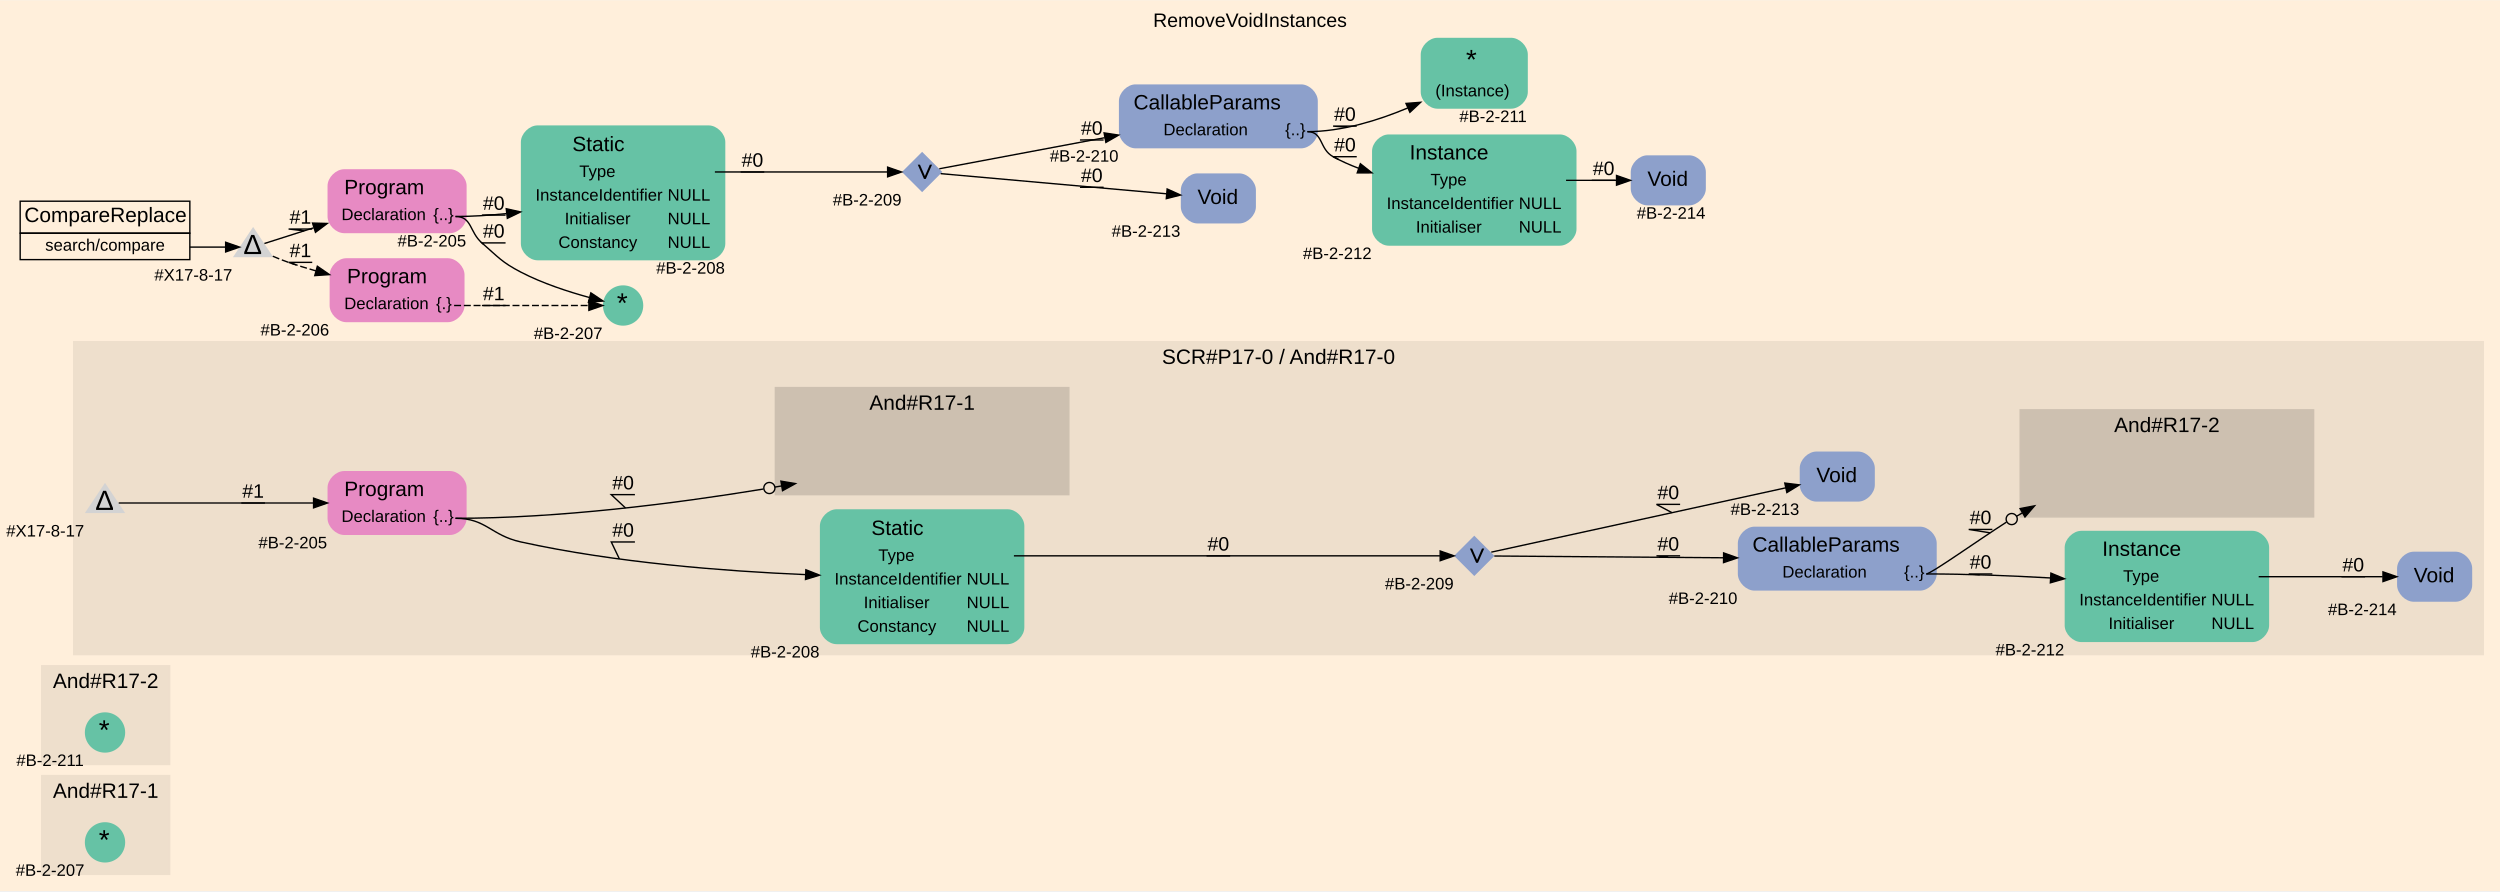
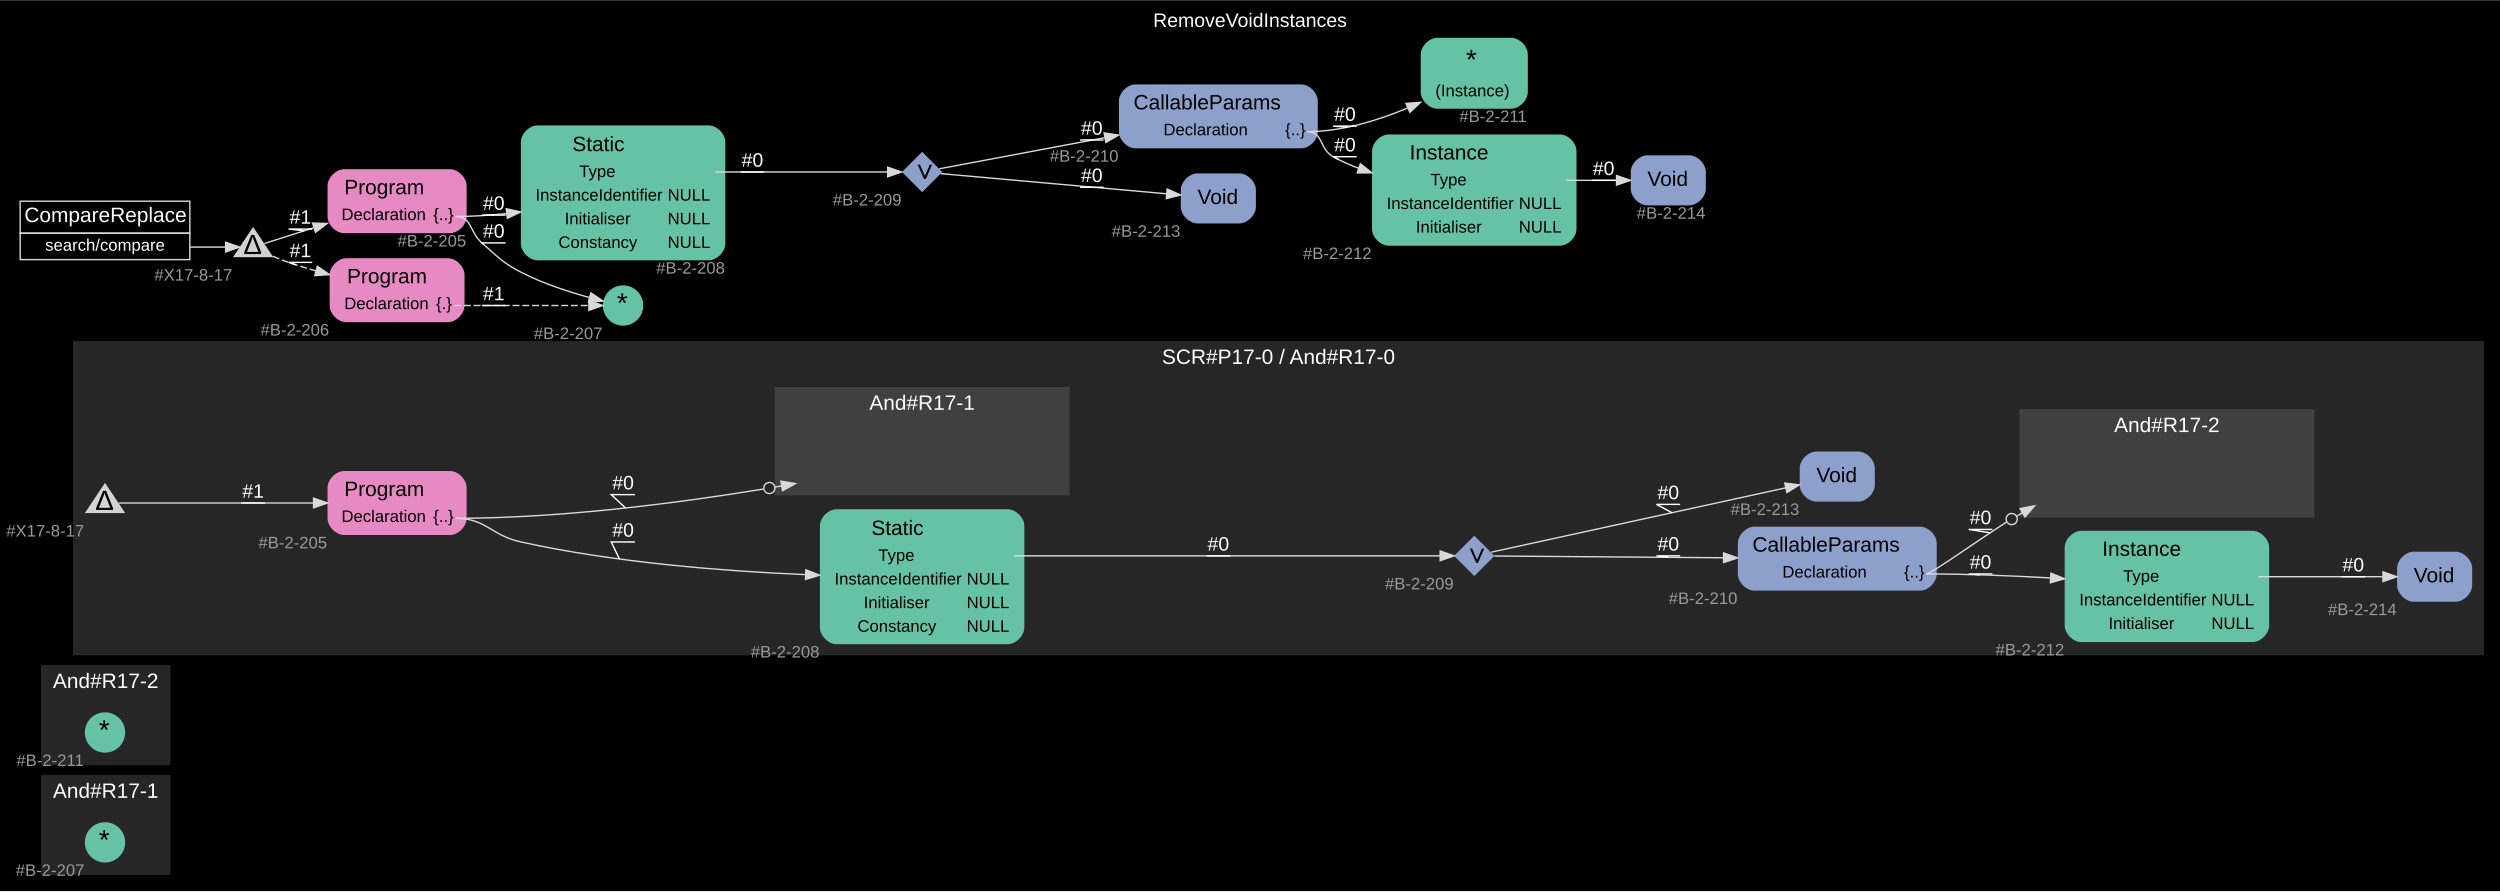
<svg xmlns="http://www.w3.org/2000/svg" width="1798pt" height="641pt" viewBox="0.00 0.00 1797.50 640.50">
  <g id="graph0" class="graph" transform="scale(1 1) rotate(0) translate(4 636.5)">
-     <polygon fill="#ffefdb" stroke="transparent" points="-4,4 -4,-636.5 1793.5,-636.5 1793.5,4 -4,4" />
-     <text text-anchor="middle" x="894.75" y="-617.3" font-family="Arial" font-size="14.00" fill="#000000">RemoveVoidInstances</text>
+     <polygon fill="#000000" stroke="transparent" points="-4,4 -4,-636.5 1793.5,-636.5 1793.5,4 -4,4" />
+     <text text-anchor="middle" x="894.75" y="-617.3" font-family="Arial" font-size="14.00" fill="#ffffff">RemoveVoidInstances</text>
    <g id="clust1" class="cluster">
-       <polygon fill="#eedfcc" stroke="#eedfcc" points="26,-8 26,-79 118,-79 118,-8 26,-8" />
-       <text text-anchor="middle" x="72" y="-63" font-family="Arial" font-size="15.00" fill="#000000">And#R17-1</text>
+       <polygon fill="#262626" stroke="#262626" points="26,-8 26,-79 118,-79 118,-8 26,-8" />
+       <text text-anchor="middle" x="72" y="-63" font-family="Arial" font-size="15.00" fill="#ffffff">And#R17-1</text>
    </g>
    <g id="clust2" class="cluster">
-       <polygon fill="#eedfcc" stroke="#eedfcc" points="26,-87 26,-158 118,-158 118,-87 26,-87" />
-       <text text-anchor="middle" x="72" y="-142" font-family="Arial" font-size="15.00" fill="#000000">And#R17-2</text>
+       <polygon fill="#262626" stroke="#262626" points="26,-87 26,-158 118,-158 118,-87 26,-87" />
+       <text text-anchor="middle" x="72" y="-142" font-family="Arial" font-size="15.00" fill="#ffffff">And#R17-2</text>
    </g>
    <g id="clust3" class="cluster">
-       <polygon fill="#eedfcc" stroke="#eedfcc" points="49,-166 49,-391 1781.5,-391 1781.5,-166 49,-166" />
-       <text text-anchor="middle" x="915.25" y="-375" font-family="Arial" font-size="15.00" fill="#000000">SCR#P17-0 / And#R17-0</text>
+       <polygon fill="#262626" stroke="#262626" points="49,-166 49,-391 1781.5,-391 1781.5,-166 49,-166" />
+       <text text-anchor="middle" x="915.25" y="-375" font-family="Arial" font-size="15.00" fill="#ffffff">SCR#P17-0 / And#R17-0</text>
    </g>
    <g id="clust4" class="cluster">
-       <polygon fill="#cdc0b0" stroke="#cdc0b0" points="553.5,-281 553.5,-358 764.5,-358 764.5,-281 553.5,-281" />
-       <text text-anchor="middle" x="659" y="-342" font-family="Arial" font-size="15.00" fill="#000000">And#R17-1</text>
+       <polygon fill="#404040" stroke="#404040" points="553.5,-281 553.5,-358 764.5,-358 764.5,-281 553.5,-281" />
+       <text text-anchor="middle" x="659" y="-342" font-family="Arial" font-size="15.00" fill="#ffffff">And#R17-1</text>
    </g>
    <g id="clust5" class="cluster">
-       <polygon fill="#cdc0b0" stroke="#cdc0b0" points="1448.5,-265 1448.5,-342 1659.5,-342 1659.5,-265 1448.5,-265" />
-       <text text-anchor="middle" x="1554" y="-326" font-family="Arial" font-size="15.00" fill="#000000">And#R17-2</text>
+       <polygon fill="#404040" stroke="#404040" points="1448.5,-265 1448.5,-342 1659.5,-342 1659.5,-265 1448.5,-265" />
+       <text text-anchor="middle" x="1554" y="-326" font-family="Arial" font-size="15.00" fill="#ffffff">And#R17-2</text>
    </g>
    <g id="node1" class="node">
      <ellipse fill="#66c2a5" stroke="#000000" stroke-width="0" cx="71.5" cy="-31" rx="14.5" ry="14.5" />
      <text text-anchor="start" x="67" y="-26" font-family="Arial" font-size="20.00" fill="#000000">*</text>
-       <text text-anchor="middle" x="32" y="-6.9" font-family="Arial" font-size="12.00" fill="#000000">#B-2-207</text>
+       <text text-anchor="middle" x="32" y="-6.9" font-family="Arial" font-size="12.00" fill="#999999">#B-2-207</text>
    </g>
    <g id="node2" class="node">
      <ellipse fill="#66c2a5" stroke="#000000" stroke-width="0" cx="71.5" cy="-110" rx="14.5" ry="14.5" />
      <text text-anchor="start" x="67" y="-105" font-family="Arial" font-size="20.00" fill="#000000">*</text>
-       <text text-anchor="middle" x="32" y="-85.9" font-family="Arial" font-size="12.00" fill="#000000">#B-2-211</text>
+       <text text-anchor="middle" x="32" y="-85.9" font-family="Arial" font-size="12.00" fill="#999999">#B-2-211</text>
    </g>
    <g id="node3" class="node">
      <polygon fill="#d3d3d3" stroke="#000000" stroke-width="0" points="71.5,-289.5 57,-267.75 86,-267.75 71.5,-289.5" />
      <text text-anchor="start" x="64.5" y="-270" font-family="Arial" font-size="20.00" fill="#000000">Δ</text>
-       <text text-anchor="middle" x="28.5" y="-250.9" font-family="Arial" font-size="12.00" fill="#000000">#X17-8-17</text>
+       <text text-anchor="middle" x="28.5" y="-250.9" font-family="Arial" font-size="12.00" fill="#999999">#X17-8-17</text>
    </g>
    <g id="node4" class="node">
      <path fill="#e78ac3" stroke="transparent" d="M319.5,-298C319.5,-298 243.5,-298 243.5,-298 237.5,-298 231.5,-292 231.5,-286 231.5,-286 231.5,-264 231.5,-264 231.5,-258 237.5,-252 243.5,-252 243.5,-252 319.5,-252 319.5,-252 325.5,-252 331.5,-258 331.5,-264 331.5,-264 331.5,-286 331.5,-286 331.5,-292 325.5,-298 319.5,-298" />
      <text text-anchor="start" x="243.5" y="-280" font-family="Arial" font-size="15.00" fill="#000000">Program</text>
      <text text-anchor="start" x="241.5" y="-261.4" font-family="Arial" font-size="12.00" fill="#000000">Declaration</text>
      <text text-anchor="start" x="307.5" y="-261.4" font-family="Arial" font-size="12.00" fill="#000000">{..}</text>
-       <text text-anchor="middle" x="206.5" y="-242.4" font-family="Arial" font-size="12.00" fill="#000000">#B-2-205</text>
+       <text text-anchor="middle" x="206.5" y="-242.4" font-family="Arial" font-size="12.00" fill="#999999">#B-2-205</text>
    </g>
    <g id="edge1" class="edge">
-       <path fill="none" stroke="#000000" d="M81.347,-275C105.951,-275 171.685,-275 221.161,-275" />
-       <polygon fill="#000000" stroke="#000000" points="221.451,-278.5 231.451,-275 221.451,-271.5 221.451,-278.5" />
-       <text text-anchor="middle" x="178" y="-278.8" font-family="Arial" font-size="14.00" fill="#000000">#1</text>
-       <polyline fill="none" stroke="#000000" points="186.5,-275 169.5,-275 178.102,-275 " />
+       <path fill="none" stroke="#d9d9d9" d="M81.347,-275C105.951,-275 171.685,-275 221.161,-275" />
+       <polygon fill="#d9d9d9" stroke="#d9d9d9" points="221.451,-278.5 231.451,-275 221.451,-271.5 221.451,-278.5" />
+       <text text-anchor="middle" x="178" y="-278.8" font-family="Arial" font-size="14.00" fill="#ffffff">#1</text>
+       <polyline fill="none" stroke="#ffffff" points="186.5,-275 169.5,-275 178.102,-275 " />
    </g>
    <g id="node6" class="node">
      <path fill="#66c2a5" stroke="transparent" d="M720.5,-270.5C720.5,-270.5 597.5,-270.5 597.5,-270.5 591.5,-270.5 585.5,-264.5 585.5,-258.5 585.5,-258.5 585.5,-185.5 585.5,-185.5 585.5,-179.5 591.5,-173.5 597.5,-173.5 597.5,-173.5 720.5,-173.5 720.5,-173.5 726.5,-173.5 732.5,-179.5 732.5,-185.5 732.5,-185.5 732.5,-258.5 732.5,-258.5 732.5,-264.5 726.5,-270.5 720.5,-270.5" />
      <text text-anchor="start" x="622.5" y="-252" font-family="Arial" font-size="15.00" fill="#000000">Static</text>
      <text text-anchor="start" x="627.5" y="-233.4" font-family="Arial" font-size="12.00" fill="#000000">Type</text>
      <text text-anchor="start" x="596" y="-216.4" font-family="Arial" font-size="12.00" fill="#000000">InstanceIdentifier</text>
      <text text-anchor="start" x="691" y="-216.4" font-family="Arial" font-size="12.00" fill="#000000">NULL</text>
      <text text-anchor="start" x="617" y="-199.4" font-family="Arial" font-size="12.00" fill="#000000">Initialiser</text>
      <text text-anchor="start" x="691" y="-199.4" font-family="Arial" font-size="12.00" fill="#000000">NULL</text>
      <text text-anchor="start" x="612.5" y="-182.4" font-family="Arial" font-size="12.00" fill="#000000">Constancy</text>
      <text text-anchor="start" x="691" y="-182.4" font-family="Arial" font-size="12.00" fill="#000000">NULL</text>
-       <text text-anchor="middle" x="560.5" y="-163.9" font-family="Arial" font-size="12.00" fill="#000000">#B-2-208</text>
+       <text text-anchor="middle" x="560.5" y="-163.9" font-family="Arial" font-size="12.00" fill="#999999">#B-2-208</text>
    </g>
    <g id="edge3" class="edge">
-       <path fill="none" stroke="#000000" d="M323.5,-264C345.713,-264 348.806,-251.777 370.5,-247 438.355,-232.058 517.027,-225.963 575.061,-223.517" />
-       <polygon fill="#000000" stroke="#000000" points="575.43,-227.006 585.285,-223.115 575.155,-220.011 575.43,-227.006" />
-       <text text-anchor="middle" x="444" y="-250.8" font-family="Arial" font-size="14.00" fill="#000000">#0</text>
-       <polyline fill="none" stroke="#000000" points="452.5,-247 435.5,-247 441.355,-234.739 " />
+       <path fill="none" stroke="#d9d9d9" d="M323.5,-264C345.713,-264 348.806,-251.777 370.5,-247 438.355,-232.058 517.027,-225.963 575.061,-223.517" />
+       <polygon fill="#d9d9d9" stroke="#d9d9d9" points="575.43,-227.006 585.285,-223.115 575.155,-220.011 575.43,-227.006" />
+       <text text-anchor="middle" x="444" y="-250.8" font-family="Arial" font-size="14.00" fill="#ffffff">#0</text>
+       <polyline fill="none" stroke="#ffffff" points="452.5,-247 435.5,-247 441.355,-234.739 " />
    </g>
    <g id="node11" class="node">
</g>
    <g id="edge2" class="edge">
-       <path fill="none" stroke="#000000" d="M323.5,-264C397.635,-264 480.243,-274.457 544.938,-285.058" />
-       <polygon fill="#000000" stroke="#000000" points="557.47,-290.731 567.914,-288.951 558.639,-283.83 557.47,-290.731" />
-       <polyline fill="none" stroke="#000000" points="558.054,-287.28 553.125,-286.445 " />
-       <ellipse fill="none" stroke="#000000" cx="549.181" cy="-285.777" rx="4" ry="4" />
-       <text text-anchor="middle" x="444" y="-284.8" font-family="Arial" font-size="14.00" fill="#000000">#0</text>
-       <polyline fill="none" stroke="#000000" points="452.5,-281 435.5,-281 445.758,-271.404 " />
+       <path fill="none" stroke="#d9d9d9" d="M323.5,-264C397.635,-264 480.243,-274.457 544.938,-285.058" />
+       <polygon fill="#d9d9d9" stroke="#d9d9d9" points="557.47,-290.731 567.914,-288.951 558.639,-283.83 557.47,-290.731" />
+       <polyline fill="none" stroke="#d9d9d9" points="558.054,-287.28 553.125,-286.445 " />
+       <ellipse fill="none" stroke="#d9d9d9" cx="549.181" cy="-285.777" rx="4" ry="4" />
+       <text text-anchor="middle" x="444" y="-284.8" font-family="Arial" font-size="14.00" fill="#ffffff">#0</text>
+       <polyline fill="none" stroke="#ffffff" points="452.5,-281 435.5,-281 445.758,-271.404 " />
    </g>
    <g id="node5" class="node">
      <path fill="#66c2a5" stroke="transparent" d="M1615.5,-255C1615.5,-255 1492.5,-255 1492.5,-255 1486.5,-255 1480.5,-249 1480.5,-243 1480.5,-243 1480.5,-187 1480.5,-187 1480.5,-181 1486.5,-175 1492.5,-175 1492.5,-175 1615.5,-175 1615.5,-175 1621.5,-175 1627.5,-181 1627.5,-187 1627.5,-187 1627.5,-243 1627.5,-243 1627.5,-249 1621.5,-255 1615.5,-255" />
      <text text-anchor="start" x="1507.5" y="-237" font-family="Arial" font-size="15.00" fill="#000000">Instance</text>
      <text text-anchor="start" x="1522.5" y="-218.4" font-family="Arial" font-size="12.00" fill="#000000">Type</text>
      <text text-anchor="start" x="1491" y="-201.4" font-family="Arial" font-size="12.00" fill="#000000">InstanceIdentifier</text>
      <text text-anchor="start" x="1586" y="-201.4" font-family="Arial" font-size="12.00" fill="#000000">NULL</text>
      <text text-anchor="start" x="1512" y="-184.4" font-family="Arial" font-size="12.00" fill="#000000">Initialiser</text>
      <text text-anchor="start" x="1586" y="-184.4" font-family="Arial" font-size="12.00" fill="#000000">NULL</text>
-       <text text-anchor="middle" x="1455.5" y="-165.4" font-family="Arial" font-size="12.00" fill="#000000">#B-2-212</text>
+       <text text-anchor="middle" x="1455.5" y="-165.4" font-family="Arial" font-size="12.00" fill="#999999">#B-2-212</text>
    </g>
    <g id="node7" class="node">
      <path fill="#8da0cb" stroke="transparent" d="M1761.5,-240C1761.5,-240 1731.5,-240 1731.5,-240 1725.5,-240 1719.5,-234 1719.5,-228 1719.5,-228 1719.5,-216 1719.5,-216 1719.5,-210 1725.5,-204 1731.5,-204 1731.5,-204 1761.5,-204 1761.5,-204 1767.5,-204 1773.5,-210 1773.5,-216 1773.5,-216 1773.5,-228 1773.5,-228 1773.5,-234 1767.5,-240 1761.5,-240" />
      <text text-anchor="start" x="1731.5" y="-218" font-family="Arial" font-size="15.00" fill="#000000">Void</text>
-       <text text-anchor="middle" x="1694.5" y="-194.4" font-family="Arial" font-size="12.00" fill="#000000">#B-2-214</text>
+       <text text-anchor="middle" x="1694.5" y="-194.4" font-family="Arial" font-size="12.00" fill="#999999">#B-2-214</text>
    </g>
    <g id="edge4" class="edge">
-       <path fill="none" stroke="#000000" d="M1620,-222C1649.978,-222 1683.952,-222 1709.138,-222" />
-       <polygon fill="#000000" stroke="#000000" points="1709.356,-225.5 1719.356,-222 1709.356,-218.5 1709.356,-225.5" />
-       <text text-anchor="middle" x="1688" y="-225.8" font-family="Arial" font-size="14.00" fill="#000000">#0</text>
-       <polyline fill="none" stroke="#000000" points="1696.5,-222 1679.5,-222 1688.969,-222 " />
+       <path fill="none" stroke="#d9d9d9" d="M1620,-222C1649.978,-222 1683.952,-222 1709.138,-222" />
+       <polygon fill="#d9d9d9" stroke="#d9d9d9" points="1709.356,-225.5 1719.356,-222 1709.356,-218.5 1709.356,-225.5" />
+       <text text-anchor="middle" x="1688" y="-225.8" font-family="Arial" font-size="14.00" fill="#ffffff">#0</text>
+       <polyline fill="none" stroke="#ffffff" points="1696.5,-222 1679.5,-222 1688.969,-222 " />
    </g>
    <g id="node8" class="node">
      <polygon fill="#8da0cb" stroke="#000000" stroke-width="0" points="1056,-251.5 1041.5,-237 1056,-222.5 1070.5,-237 1056,-251.5" />
      <text text-anchor="start" x="1048" y="-232" font-family="Arial" font-size="20.00" fill="#000000">∨</text>
-       <text text-anchor="middle" x="1016.5" y="-212.9" font-family="Arial" font-size="12.00" fill="#000000">#B-2-209</text>
+       <text text-anchor="middle" x="1016.5" y="-212.9" font-family="Arial" font-size="12.00" fill="#999999">#B-2-209</text>
    </g>
    <g id="edge5" class="edge">
-       <path fill="none" stroke="#000000" d="M725,-237C839.512,-237 976.308,-237 1031.312,-237" />
-       <polygon fill="#000000" stroke="#000000" points="1031.481,-240.5 1041.481,-237 1031.481,-233.5 1031.481,-240.5" />
-       <text text-anchor="middle" x="872" y="-240.8" font-family="Arial" font-size="14.00" fill="#000000">#0</text>
-       <polyline fill="none" stroke="#000000" points="880.5,-237 863.5,-237 871.993,-237 " />
+       <path fill="none" stroke="#d9d9d9" d="M725,-237C839.512,-237 976.308,-237 1031.312,-237" />
+       <polygon fill="#d9d9d9" stroke="#d9d9d9" points="1031.481,-240.5 1041.481,-237 1031.481,-233.5 1031.481,-240.5" />
+       <text text-anchor="middle" x="872" y="-240.8" font-family="Arial" font-size="14.00" fill="#ffffff">#0</text>
+       <polyline fill="none" stroke="#ffffff" points="880.5,-237 863.5,-237 871.993,-237 " />
    </g>
    <g id="node9" class="node">
      <path fill="#8da0cb" stroke="transparent" d="M1376.5,-258C1376.5,-258 1257.5,-258 1257.5,-258 1251.5,-258 1245.5,-252 1245.5,-246 1245.5,-246 1245.5,-224 1245.5,-224 1245.5,-218 1251.5,-212 1257.5,-212 1257.5,-212 1376.5,-212 1376.5,-212 1382.5,-212 1388.5,-218 1388.5,-224 1388.5,-224 1388.5,-246 1388.5,-246 1388.5,-252 1382.5,-258 1376.5,-258" />
      <text text-anchor="start" x="1256" y="-240" font-family="Arial" font-size="15.00" fill="#000000">CallableParams</text>
      <text text-anchor="start" x="1277.5" y="-221.4" font-family="Arial" font-size="12.00" fill="#000000">Declaration</text>
      <text text-anchor="start" x="1365" y="-221.4" font-family="Arial" font-size="12.00" fill="#000000">{..}</text>
-       <text text-anchor="middle" x="1220.5" y="-202.4" font-family="Arial" font-size="12.00" fill="#000000">#B-2-210</text>
+       <text text-anchor="middle" x="1220.5" y="-202.4" font-family="Arial" font-size="12.00" fill="#999999">#B-2-210</text>
    </g>
    <g id="edge6" class="edge">
-       <path fill="none" stroke="#000000" d="M1070.404,-236.89C1101.317,-236.653 1176.012,-236.08 1235.15,-235.627" />
-       <polygon fill="#000000" stroke="#000000" points="1235.274,-239.126 1245.246,-235.55 1235.22,-232.127 1235.274,-239.126" />
-       <text text-anchor="middle" x="1195.5" y="-240.8" font-family="Arial" font-size="14.00" fill="#000000">#0</text>
-       <polyline fill="none" stroke="#000000" points="1204,-237 1187,-237 1195.468,-235.931 " />
+       <path fill="none" stroke="#d9d9d9" d="M1070.404,-236.89C1101.317,-236.653 1176.012,-236.08 1235.15,-235.627" />
+       <polygon fill="#d9d9d9" stroke="#d9d9d9" points="1235.274,-239.126 1245.246,-235.55 1235.22,-232.127 1235.274,-239.126" />
+       <text text-anchor="middle" x="1195.5" y="-240.8" font-family="Arial" font-size="14.00" fill="#ffffff">#0</text>
+       <polyline fill="none" stroke="#ffffff" points="1204,-237 1187,-237 1195.468,-235.931 " />
    </g>
    <g id="node10" class="node">
      <path fill="#8da0cb" stroke="transparent" d="M1332,-312C1332,-312 1302,-312 1302,-312 1296,-312 1290,-306 1290,-300 1290,-300 1290,-288 1290,-288 1290,-282 1296,-276 1302,-276 1302,-276 1332,-276 1332,-276 1338,-276 1344,-282 1344,-288 1344,-288 1344,-300 1344,-300 1344,-306 1338,-312 1332,-312" />
      <text text-anchor="start" x="1302" y="-290" font-family="Arial" font-size="15.00" fill="#000000">Void</text>
-       <text text-anchor="middle" x="1265" y="-266.4" font-family="Arial" font-size="12.00" fill="#000000">#B-2-213</text>
+       <text text-anchor="middle" x="1265" y="-266.4" font-family="Arial" font-size="12.00" fill="#999999">#B-2-213</text>
    </g>
    <g id="edge7" class="edge">
-       <path fill="none" stroke="#000000" d="M1068.238,-239.673C1105.775,-247.87 1220.34,-272.89 1280.001,-285.92" />
-       <polygon fill="#000000" stroke="#000000" points="1279.262,-289.341 1289.778,-288.055 1280.755,-282.502 1279.262,-289.341" />
-       <text text-anchor="middle" x="1195.5" y="-277.8" font-family="Arial" font-size="14.00" fill="#000000">#0</text>
-       <polyline fill="none" stroke="#000000" points="1204,-274 1187,-274 1198.123,-268.038 " />
+       <path fill="none" stroke="#d9d9d9" d="M1068.238,-239.673C1105.775,-247.87 1220.34,-272.89 1280.001,-285.92" />
+       <polygon fill="#d9d9d9" stroke="#d9d9d9" points="1279.262,-289.341 1289.778,-288.055 1280.755,-282.502 1279.262,-289.341" />
+       <text text-anchor="middle" x="1195.5" y="-277.8" font-family="Arial" font-size="14.00" fill="#ffffff">#0</text>
+       <polyline fill="none" stroke="#ffffff" points="1204,-274 1187,-274 1198.123,-268.038 " />
    </g>
    <g id="edge9" class="edge">
-       <path fill="none" stroke="#000000" d="M1381,-224C1410.063,-224 1441.834,-222.718 1470.129,-221.121" />
-       <polygon fill="#000000" stroke="#000000" points="1470.607,-224.599 1480.385,-220.52 1470.197,-217.611 1470.607,-224.599" />
-       <text text-anchor="middle" x="1420" y="-227.8" font-family="Arial" font-size="14.00" fill="#000000">#0</text>
-       <polyline fill="none" stroke="#000000" points="1428.5,-224 1411.5,-224 1419.473,-223.367 " />
+       <path fill="none" stroke="#d9d9d9" d="M1381,-224C1410.063,-224 1441.834,-222.718 1470.129,-221.121" />
+       <polygon fill="#d9d9d9" stroke="#d9d9d9" points="1470.607,-224.599 1480.385,-220.52 1470.197,-217.611 1470.607,-224.599" />
+       <text text-anchor="middle" x="1420" y="-227.8" font-family="Arial" font-size="14.00" fill="#ffffff">#0</text>
+       <polyline fill="none" stroke="#ffffff" points="1428.5,-224 1411.5,-224 1419.473,-223.367 " />
    </g>
    <g id="node12" class="node">
</g>
    <g id="edge8" class="edge">
-       <path fill="none" stroke="#000000" d="M1381,-224C1384.257,-224 1415.887,-246.591 1438.659,-261.279" />
-       <polygon fill="#000000" stroke="#000000" points="1448.451,-270.992 1458.859,-272.974 1451.958,-264.934 1448.451,-270.992" />
-       <polyline fill="none" stroke="#000000" points="1450.205,-267.963 1445.877,-265.458 " />
-       <ellipse fill="none" stroke="#000000" cx="1442.416" cy="-263.454" rx="4" ry="4" />
-       <text text-anchor="middle" x="1420" y="-259.8" font-family="Arial" font-size="14.00" fill="#000000">#0</text>
-       <polyline fill="none" stroke="#000000" points="1428.5,-256 1411.5,-256 1426.9,-253.546 " />
+       <path fill="none" stroke="#d9d9d9" d="M1381,-224C1384.257,-224 1415.887,-246.591 1438.659,-261.279" />
+       <polygon fill="#d9d9d9" stroke="#d9d9d9" points="1448.451,-270.992 1458.859,-272.974 1451.958,-264.934 1448.451,-270.992" />
+       <polyline fill="none" stroke="#d9d9d9" points="1450.205,-267.963 1445.877,-265.458 " />
+       <ellipse fill="none" stroke="#d9d9d9" cx="1442.416" cy="-263.454" rx="4" ry="4" />
+       <text text-anchor="middle" x="1420" y="-259.8" font-family="Arial" font-size="14.00" fill="#ffffff">#0</text>
+       <polyline fill="none" stroke="#ffffff" points="1428.5,-256 1411.5,-256 1426.9,-253.546 " />
    </g>
    <g id="node13" class="node">
-       <polygon fill="#ffefdb" stroke="transparent" points="140.5,-496 2.5,-496 2.5,-446 140.5,-446 140.5,-496" />
-       <polygon fill="none" stroke="#000000" points="10.5,-469 10.5,-492 132.5,-492 132.5,-469 10.5,-469" />
-       <text text-anchor="start" x="13.5" y="-477" font-family="Arial" font-size="15.00" fill="#000000">CompareReplace</text>
-       <polygon fill="none" stroke="#000000" points="10.5,-450 10.5,-469 132.5,-469 132.5,-450 10.5,-450" />
-       <text text-anchor="start" x="28.5" y="-456.4" font-family="Arial" font-size="12.00" fill="#000000">search/compare</text>
+       <polygon fill="#000000" stroke="transparent" points="140.5,-496 2.5,-496 2.5,-446 140.5,-446 140.5,-496" />
+       <polygon fill="none" stroke="#d9d9d9" points="10.5,-469 10.5,-492 132.5,-492 132.5,-469 10.5,-469" />
+       <text text-anchor="start" x="13.5" y="-477" font-family="Arial" font-size="15.00" fill="#ffffff">CompareReplace</text>
+       <polygon fill="none" stroke="#d9d9d9" points="10.5,-450 10.5,-469 132.5,-469 132.5,-450 10.5,-450" />
+       <text text-anchor="start" x="28.5" y="-456.4" font-family="Arial" font-size="12.00" fill="#ffffff">search/compare</text>
    </g>
    <g id="node14" class="node">
      <polygon fill="#d3d3d3" stroke="#000000" stroke-width="0" points="178,-473.5 163.5,-451.75 192.5,-451.75 178,-473.5" />
      <text text-anchor="start" x="171" y="-454" font-family="Arial" font-size="20.00" fill="#000000">Δ</text>
-       <text text-anchor="middle" x="135" y="-434.9" font-family="Arial" font-size="12.00" fill="#000000">#X17-8-17</text>
+       <text text-anchor="middle" x="135" y="-434.9" font-family="Arial" font-size="12.00" fill="#999999">#X17-8-17</text>
    </g>
    <g id="edge10" class="edge">
-       <path fill="none" stroke="#000000" d="M132.5,-459C140.876,-459 150.119,-459 158.074,-459" />
-       <polygon fill="#000000" stroke="#000000" points="158.237,-462.5 168.237,-459 158.237,-455.5 158.237,-462.5" />
+       <path fill="none" stroke="#d9d9d9" d="M132.5,-459C140.876,-459 150.119,-459 158.074,-459" />
+       <polygon fill="#d9d9d9" stroke="#d9d9d9" points="158.237,-462.5 168.237,-459 158.237,-455.5 158.237,-462.5" />
    </g>
    <g id="node15" class="node">
      <path fill="#e78ac3" stroke="transparent" d="M319.5,-515C319.5,-515 243.5,-515 243.5,-515 237.5,-515 231.5,-509 231.5,-503 231.5,-503 231.5,-481 231.5,-481 231.5,-475 237.5,-469 243.5,-469 243.5,-469 319.5,-469 319.5,-469 325.5,-469 331.5,-475 331.5,-481 331.5,-481 331.5,-503 331.5,-503 331.5,-509 325.5,-515 319.5,-515" />
      <text text-anchor="start" x="243.5" y="-497" font-family="Arial" font-size="15.00" fill="#000000">Program</text>
      <text text-anchor="start" x="241.5" y="-478.4" font-family="Arial" font-size="12.00" fill="#000000">Declaration</text>
      <text text-anchor="start" x="307.5" y="-478.4" font-family="Arial" font-size="12.00" fill="#000000">{..}</text>
-       <text text-anchor="middle" x="306.5" y="-459.4" font-family="Arial" font-size="12.00" fill="#000000">#B-2-205</text>
+       <text text-anchor="middle" x="306.5" y="-459.4" font-family="Arial" font-size="12.00" fill="#999999">#B-2-205</text>
    </g>
    <g id="edge11" class="edge">
-       <path fill="none" stroke="#000000" d="M186.121,-461.589C194.214,-464.17 207.43,-468.384 221.481,-472.864" />
-       <polygon fill="#000000" stroke="#000000" points="220.699,-476.288 231.29,-475.991 222.825,-469.618 220.699,-476.288" />
-       <text text-anchor="middle" x="212" y="-475.8" font-family="Arial" font-size="14.00" fill="#000000">#1</text>
-       <polyline fill="none" stroke="#000000" points="220.5,-472 203.5,-472 214.652,-470.686 " />
+       <path fill="none" stroke="#d9d9d9" d="M186.121,-461.589C194.214,-464.17 207.43,-468.384 221.481,-472.864" />
+       <polygon fill="#d9d9d9" stroke="#d9d9d9" points="220.699,-476.288 231.29,-475.991 222.825,-469.618 220.699,-476.288" />
+       <text text-anchor="middle" x="212" y="-475.8" font-family="Arial" font-size="14.00" fill="#ffffff">#1</text>
+       <polyline fill="none" stroke="#ffffff" points="220.5,-472 203.5,-472 214.652,-470.686 " />
    </g>
    <g id="node24" class="node">
      <path fill="#e78ac3" stroke="transparent" d="M318,-451C318,-451 245,-451 245,-451 239,-451 233,-445 233,-439 233,-439 233,-417 233,-417 233,-411 239,-405 245,-405 245,-405 318,-405 318,-405 324,-405 330,-411 330,-417 330,-417 330,-439 330,-439 330,-445 324,-451 318,-451" />
      <text text-anchor="start" x="245.5" y="-433" font-family="Arial" font-size="15.00" fill="#000000">Program</text>
      <text text-anchor="start" x="243.5" y="-414.4" font-family="Arial" font-size="12.00" fill="#000000">Declaration</text>
      <text text-anchor="start" x="309.5" y="-414.4" font-family="Arial" font-size="12.00" fill="#000000">{.}</text>
-       <text text-anchor="middle" x="208" y="-395.4" font-family="Arial" font-size="12.00" fill="#000000">#B-2-206</text>
+       <text text-anchor="middle" x="208" y="-395.4" font-family="Arial" font-size="12.00" fill="#999999">#B-2-206</text>
    </g>
    <g id="edge12" class="edge">
-       <path fill="none" stroke="#000000" stroke-dasharray="5,2" d="M192.142,-452.434C195.798,-450.866 199.759,-449.278 203.5,-448 209.811,-445.844 216.478,-443.798 223.15,-441.894" />
-       <polygon fill="#000000" stroke="#000000" points="224.176,-445.242 232.887,-439.212 222.316,-438.494 224.176,-445.242" />
-       <text text-anchor="middle" x="212" y="-451.8" font-family="Arial" font-size="14.00" fill="#000000">#1</text>
-       <polyline fill="none" stroke="#000000" points="220.5,-448 203.5,-448 208.901,-446.208 " />
+       <path fill="none" stroke="#d9d9d9" stroke-dasharray="5,2" d="M192.142,-452.434C195.798,-450.866 199.759,-449.278 203.5,-448 209.811,-445.844 216.478,-443.798 223.15,-441.894" />
+       <polygon fill="#d9d9d9" stroke="#d9d9d9" points="224.176,-445.242 232.887,-439.212 222.316,-438.494 224.176,-445.242" />
+       <text text-anchor="middle" x="212" y="-451.8" font-family="Arial" font-size="14.00" fill="#ffffff">#1</text>
+       <polyline fill="none" stroke="#ffffff" points="220.5,-448 203.5,-448 208.901,-446.208 " />
    </g>
    <g id="node16" class="node">
      <ellipse fill="#66c2a5" stroke="#000000" stroke-width="0" cx="444" cy="-417" rx="14.5" ry="14.5" />
      <text text-anchor="start" x="439.5" y="-412" font-family="Arial" font-size="20.00" fill="#000000">*</text>
-       <text text-anchor="middle" x="404.5" y="-392.9" font-family="Arial" font-size="12.00" fill="#000000">#B-2-207</text>
+       <text text-anchor="middle" x="404.5" y="-392.9" font-family="Arial" font-size="12.00" fill="#999999">#B-2-207</text>
    </g>
    <g id="edge13" class="edge">
-       <path fill="none" stroke="#000000" d="M323.5,-481C335.442,-481 333.478,-469.825 342.5,-462 354.252,-451.808 356.699,-448.177 370.5,-441 386.121,-432.877 405.029,-426.777 419.756,-422.76" />
-       <polygon fill="#000000" stroke="#000000" points="420.829,-426.098 429.633,-420.204 419.075,-419.321 420.829,-426.098" />
-       <text text-anchor="middle" x="351" y="-465.8" font-family="Arial" font-size="14.00" fill="#000000">#0</text>
-       <polyline fill="none" stroke="#000000" points="359.5,-462 342.5,-462 343.575,-461.063 " />
+       <path fill="none" stroke="#d9d9d9" d="M323.5,-481C335.442,-481 333.478,-469.825 342.5,-462 354.252,-451.808 356.699,-448.177 370.5,-441 386.121,-432.877 405.029,-426.777 419.756,-422.76" />
+       <polygon fill="#d9d9d9" stroke="#d9d9d9" points="420.829,-426.098 429.633,-420.204 419.075,-419.321 420.829,-426.098" />
+       <text text-anchor="middle" x="351" y="-465.8" font-family="Arial" font-size="14.00" fill="#ffffff">#0</text>
+       <polyline fill="none" stroke="#ffffff" points="359.5,-462 342.5,-462 343.575,-461.063 " />
    </g>
    <g id="node17" class="node">
      <path fill="#66c2a5" stroke="transparent" d="M505.5,-546.5C505.5,-546.5 382.5,-546.5 382.5,-546.5 376.5,-546.5 370.5,-540.5 370.5,-534.5 370.5,-534.5 370.5,-461.5 370.5,-461.5 370.5,-455.5 376.5,-449.5 382.5,-449.5 382.5,-449.5 505.5,-449.5 505.5,-449.5 511.5,-449.5 517.5,-455.5 517.5,-461.5 517.5,-461.5 517.5,-534.5 517.5,-534.5 517.5,-540.5 511.5,-546.5 505.5,-546.5" />
      <text text-anchor="start" x="407.5" y="-528" font-family="Arial" font-size="15.00" fill="#000000">Static</text>
      <text text-anchor="start" x="412.5" y="-509.4" font-family="Arial" font-size="12.00" fill="#000000">Type</text>
      <text text-anchor="start" x="381" y="-492.4" font-family="Arial" font-size="12.00" fill="#000000">InstanceIdentifier</text>
      <text text-anchor="start" x="476" y="-492.4" font-family="Arial" font-size="12.00" fill="#000000">NULL</text>
      <text text-anchor="start" x="402" y="-475.4" font-family="Arial" font-size="12.00" fill="#000000">Initialiser</text>
      <text text-anchor="start" x="476" y="-475.4" font-family="Arial" font-size="12.00" fill="#000000">NULL</text>
      <text text-anchor="start" x="397.5" y="-458.4" font-family="Arial" font-size="12.00" fill="#000000">Constancy</text>
      <text text-anchor="start" x="476" y="-458.4" font-family="Arial" font-size="12.00" fill="#000000">NULL</text>
-       <text text-anchor="middle" x="492.5" y="-439.9" font-family="Arial" font-size="12.00" fill="#000000">#B-2-208</text>
+       <text text-anchor="middle" x="492.5" y="-439.9" font-family="Arial" font-size="12.00" fill="#999999">#B-2-208</text>
    </g>
    <g id="edge14" class="edge">
-       <path fill="none" stroke="#000000" d="M323.5,-481C335.384,-481 347.863,-481.821 360.103,-483.102" />
-       <polygon fill="#000000" stroke="#000000" points="359.974,-486.61 370.309,-484.278 360.775,-479.656 359.974,-486.61" />
-       <text text-anchor="middle" x="351" y="-485.8" font-family="Arial" font-size="14.00" fill="#000000">#0</text>
-       <polyline fill="none" stroke="#000000" points="359.5,-482 342.5,-482 351.468,-482.281 " />
+       <path fill="none" stroke="#d9d9d9" d="M323.5,-481C335.384,-481 347.863,-481.821 360.103,-483.102" />
+       <polygon fill="#d9d9d9" stroke="#d9d9d9" points="359.974,-486.61 370.309,-484.278 360.775,-479.656 359.974,-486.61" />
+       <text text-anchor="middle" x="351" y="-485.8" font-family="Arial" font-size="14.00" fill="#ffffff">#0</text>
+       <polyline fill="none" stroke="#ffffff" points="359.5,-482 342.5,-482 351.468,-482.281 " />
    </g>
    <g id="node18" class="node">
      <polygon fill="#8da0cb" stroke="#000000" stroke-width="0" points="659,-527.5 644.5,-513 659,-498.5 673.5,-513 659,-527.5" />
      <text text-anchor="start" x="651" y="-508" font-family="Arial" font-size="20.00" fill="#000000">∨</text>
-       <text text-anchor="middle" x="619.5" y="-488.9" font-family="Arial" font-size="12.00" fill="#000000">#B-2-209</text>
+       <text text-anchor="middle" x="619.5" y="-488.9" font-family="Arial" font-size="12.00" fill="#999999">#B-2-209</text>
    </g>
    <g id="edge15" class="edge">
-       <path fill="none" stroke="#000000" d="M510,-513C553.582,-513 604.334,-513 633.942,-513" />
-       <polygon fill="#000000" stroke="#000000" points="634.196,-516.5 644.196,-513 634.196,-509.5 634.196,-516.5" />
-       <text text-anchor="middle" x="537" y="-516.8" font-family="Arial" font-size="14.00" fill="#000000">#0</text>
-       <polyline fill="none" stroke="#000000" points="545.5,-513 528.5,-513 536.677,-513 " />
+       <path fill="none" stroke="#d9d9d9" d="M510,-513C553.582,-513 604.334,-513 633.942,-513" />
+       <polygon fill="#d9d9d9" stroke="#d9d9d9" points="634.196,-516.5 644.196,-513 634.196,-509.5 634.196,-516.5" />
+       <text text-anchor="middle" x="537" y="-516.8" font-family="Arial" font-size="14.00" fill="#ffffff">#0</text>
+       <polyline fill="none" stroke="#ffffff" points="545.5,-513 528.5,-513 536.677,-513 " />
    </g>
    <g id="node19" class="node">
      <path fill="#8da0cb" stroke="transparent" d="M931.5,-576C931.5,-576 812.5,-576 812.5,-576 806.5,-576 800.5,-570 800.5,-564 800.5,-564 800.5,-542 800.5,-542 800.5,-536 806.5,-530 812.5,-530 812.5,-530 931.5,-530 931.5,-530 937.5,-530 943.5,-536 943.5,-542 943.5,-542 943.5,-564 943.5,-564 943.5,-570 937.5,-576 931.5,-576" />
      <text text-anchor="start" x="811" y="-558" font-family="Arial" font-size="15.00" fill="#000000">CallableParams</text>
      <text text-anchor="start" x="832.5" y="-539.4" font-family="Arial" font-size="12.00" fill="#000000">Declaration</text>
      <text text-anchor="start" x="920" y="-539.4" font-family="Arial" font-size="12.00" fill="#000000">{..}</text>
-       <text text-anchor="middle" x="775.5" y="-520.4" font-family="Arial" font-size="12.00" fill="#000000">#B-2-210</text>
+       <text text-anchor="middle" x="775.5" y="-520.4" font-family="Arial" font-size="12.00" fill="#999999">#B-2-210</text>
    </g>
    <g id="edge16" class="edge">
-       <path fill="none" stroke="#000000" d="M671.372,-515.323C694.361,-519.641 745.406,-529.226 790.252,-537.648" />
-       <polygon fill="#000000" stroke="#000000" points="789.832,-541.13 800.306,-539.536 791.124,-534.251 789.832,-541.13" />
-       <text text-anchor="middle" x="781" y="-539.8" font-family="Arial" font-size="14.00" fill="#000000">#0</text>
-       <polyline fill="none" stroke="#000000" points="789.5,-536 772.5,-536 782.312,-536.157 " />
+       <path fill="none" stroke="#d9d9d9" d="M671.372,-515.323C694.361,-519.641 745.406,-529.226 790.252,-537.648" />
+       <polygon fill="#d9d9d9" stroke="#d9d9d9" points="789.832,-541.13 800.306,-539.536 791.124,-534.251 789.832,-541.13" />
+       <text text-anchor="middle" x="781" y="-539.8" font-family="Arial" font-size="14.00" fill="#ffffff">#0</text>
+       <polyline fill="none" stroke="#ffffff" points="789.5,-536 772.5,-536 782.312,-536.157 " />
    </g>
    <g id="node23" class="node">
      <path fill="#8da0cb" stroke="transparent" d="M887,-512C887,-512 857,-512 857,-512 851,-512 845,-506 845,-500 845,-500 845,-488 845,-488 845,-482 851,-476 857,-476 857,-476 887,-476 887,-476 893,-476 899,-482 899,-488 899,-488 899,-500 899,-500 899,-506 893,-512 887,-512" />
      <text text-anchor="start" x="857" y="-490" font-family="Arial" font-size="15.00" fill="#000000">Void</text>
-       <text text-anchor="middle" x="820" y="-466.4" font-family="Arial" font-size="12.00" fill="#000000">#B-2-213</text>
+       <text text-anchor="middle" x="820" y="-466.4" font-family="Arial" font-size="12.00" fill="#999999">#B-2-213</text>
    </g>
    <g id="edge17" class="edge">
-       <path fill="none" stroke="#000000" d="M672.324,-511.812C704.313,-508.958 786.378,-501.638 834.762,-497.322" />
-       <polygon fill="#000000" stroke="#000000" points="835.186,-500.798 844.836,-496.423 834.564,-493.825 835.186,-500.798" />
-       <text text-anchor="middle" x="781" y="-505.8" font-family="Arial" font-size="14.00" fill="#000000">#0</text>
-       <polyline fill="none" stroke="#000000" points="789.5,-502 772.5,-502 780.294,-502.18 " />
+       <path fill="none" stroke="#d9d9d9" d="M672.324,-511.812C704.313,-508.958 786.378,-501.638 834.762,-497.322" />
+       <polygon fill="#d9d9d9" stroke="#d9d9d9" points="835.186,-500.798 844.836,-496.423 834.564,-493.825 835.186,-500.798" />
+       <text text-anchor="middle" x="781" y="-505.8" font-family="Arial" font-size="14.00" fill="#ffffff">#0</text>
+       <polyline fill="none" stroke="#ffffff" points="789.5,-502 772.5,-502 780.294,-502.18 " />
    </g>
    <g id="node20" class="node">
      <path fill="#66c2a5" stroke="transparent" d="M1082.5,-609.5C1082.5,-609.5 1029.5,-609.5 1029.5,-609.5 1023.5,-609.5 1017.5,-603.5 1017.5,-597.5 1017.5,-597.5 1017.5,-570.5 1017.5,-570.5 1017.5,-564.5 1023.5,-558.5 1029.5,-558.5 1029.5,-558.5 1082.5,-558.5 1082.5,-558.5 1088.5,-558.5 1094.5,-564.5 1094.5,-570.5 1094.5,-570.5 1094.5,-597.5 1094.5,-597.5 1094.5,-603.5 1088.5,-609.5 1082.5,-609.5" />
      <text text-anchor="start" x="1050" y="-587" font-family="Arial" font-size="20.00" fill="#000000">*</text>
      <text text-anchor="start" x="1028" y="-567.4" font-family="Arial" font-size="12.00" fill="#000000">(Instance)</text>
-       <text text-anchor="middle" x="1069.5" y="-548.9" font-family="Arial" font-size="12.00" fill="#000000">#B-2-211</text>
+       <text text-anchor="middle" x="1069.5" y="-548.9" font-family="Arial" font-size="12.00" fill="#999999">#B-2-211</text>
    </g>
    <g id="edge18" class="edge">
-       <path fill="none" stroke="#000000" d="M936,-542C960.707,-542 986.75,-550.03 1008.237,-559.067" />
-       <polygon fill="#000000" stroke="#000000" points="1006.895,-562.301 1017.458,-563.123 1009.714,-555.893 1006.895,-562.301" />
-       <text text-anchor="middle" x="963" y="-549.8" font-family="Arial" font-size="14.00" fill="#000000">#0</text>
-       <polyline fill="none" stroke="#000000" points="971.5,-546 954.5,-546 964.631,-545.136 " />
+       <path fill="none" stroke="#d9d9d9" d="M936,-542C960.707,-542 986.75,-550.03 1008.237,-559.067" />
+       <polygon fill="#d9d9d9" stroke="#d9d9d9" points="1006.895,-562.301 1017.458,-563.123 1009.714,-555.893 1006.895,-562.301" />
+       <text text-anchor="middle" x="963" y="-549.8" font-family="Arial" font-size="14.00" fill="#ffffff">#0</text>
+       <polyline fill="none" stroke="#ffffff" points="971.5,-546 954.5,-546 964.631,-545.136 " />
    </g>
    <g id="node21" class="node">
      <path fill="#66c2a5" stroke="transparent" d="M1117.5,-540C1117.5,-540 994.5,-540 994.5,-540 988.5,-540 982.5,-534 982.5,-528 982.5,-528 982.5,-472 982.5,-472 982.5,-466 988.5,-460 994.5,-460 994.5,-460 1117.5,-460 1117.5,-460 1123.5,-460 1129.5,-466 1129.5,-472 1129.5,-472 1129.5,-528 1129.5,-528 1129.5,-534 1123.5,-540 1117.5,-540" />
      <text text-anchor="start" x="1009.5" y="-522" font-family="Arial" font-size="15.00" fill="#000000">Instance</text>
      <text text-anchor="start" x="1024.5" y="-503.4" font-family="Arial" font-size="12.00" fill="#000000">Type</text>
      <text text-anchor="start" x="993" y="-486.4" font-family="Arial" font-size="12.00" fill="#000000">InstanceIdentifier</text>
      <text text-anchor="start" x="1088" y="-486.4" font-family="Arial" font-size="12.00" fill="#000000">NULL</text>
      <text text-anchor="start" x="1014" y="-469.4" font-family="Arial" font-size="12.00" fill="#000000">Initialiser</text>
      <text text-anchor="start" x="1088" y="-469.4" font-family="Arial" font-size="12.00" fill="#000000">NULL</text>
-       <text text-anchor="middle" x="957.5" y="-450.4" font-family="Arial" font-size="12.00" fill="#000000">#B-2-212</text>
+       <text text-anchor="middle" x="957.5" y="-450.4" font-family="Arial" font-size="12.00" fill="#999999">#B-2-212</text>
    </g>
    <g id="edge19" class="edge">
-       <path fill="none" stroke="#000000" d="M936,-542C947.472,-542 944.443,-529.519 954.5,-524 960.313,-520.81 966.539,-518.041 972.942,-515.639" />
-       <polygon fill="#000000" stroke="#000000" points="974.106,-518.94 982.421,-512.375 971.827,-512.321 974.106,-518.94" />
-       <text text-anchor="middle" x="963" y="-527.8" font-family="Arial" font-size="14.00" fill="#000000">#0</text>
-       <polyline fill="none" stroke="#000000" points="971.5,-524 954.5,-524 958.371,-521.966 " />
+       <path fill="none" stroke="#d9d9d9" d="M936,-542C947.472,-542 944.443,-529.519 954.5,-524 960.313,-520.81 966.539,-518.041 972.942,-515.639" />
+       <polygon fill="#d9d9d9" stroke="#d9d9d9" points="974.106,-518.94 982.421,-512.375 971.827,-512.321 974.106,-518.94" />
+       <text text-anchor="middle" x="963" y="-527.8" font-family="Arial" font-size="14.00" fill="#ffffff">#0</text>
+       <polyline fill="none" stroke="#ffffff" points="971.5,-524 954.5,-524 958.371,-521.966 " />
    </g>
    <g id="node22" class="node">
      <path fill="#8da0cb" stroke="transparent" d="M1210.5,-525C1210.5,-525 1180.5,-525 1180.5,-525 1174.5,-525 1168.5,-519 1168.5,-513 1168.5,-513 1168.5,-501 1168.5,-501 1168.5,-495 1174.5,-489 1180.5,-489 1180.5,-489 1210.5,-489 1210.5,-489 1216.5,-489 1222.5,-495 1222.5,-501 1222.5,-501 1222.5,-513 1222.5,-513 1222.5,-519 1216.5,-525 1210.5,-525" />
      <text text-anchor="start" x="1180.5" y="-503" font-family="Arial" font-size="15.00" fill="#000000">Void</text>
-       <text text-anchor="middle" x="1197.5" y="-479.4" font-family="Arial" font-size="12.00" fill="#000000">#B-2-214</text>
+       <text text-anchor="middle" x="1197.5" y="-479.4" font-family="Arial" font-size="12.00" fill="#999999">#B-2-214</text>
    </g>
    <g id="edge20" class="edge">
-       <path fill="none" stroke="#000000" d="M1122,-507C1133.724,-507 1146.499,-507 1158.062,-507" />
-       <polygon fill="#000000" stroke="#000000" points="1158.274,-510.5 1168.274,-507 1158.274,-503.5 1158.274,-510.5" />
-       <text text-anchor="middle" x="1149" y="-510.8" font-family="Arial" font-size="14.00" fill="#000000">#0</text>
-       <polyline fill="none" stroke="#000000" points="1157.5,-507 1140.5,-507 1148.633,-507 " />
+       <path fill="none" stroke="#d9d9d9" d="M1122,-507C1133.724,-507 1146.499,-507 1158.062,-507" />
+       <polygon fill="#d9d9d9" stroke="#d9d9d9" points="1158.274,-510.5 1168.274,-507 1158.274,-503.5 1158.274,-510.5" />
+       <text text-anchor="middle" x="1149" y="-510.8" font-family="Arial" font-size="14.00" fill="#ffffff">#0</text>
+       <polyline fill="none" stroke="#ffffff" points="1157.5,-507 1140.5,-507 1148.633,-507 " />
    </g>
    <g id="edge21" class="edge">
-       <path fill="none" stroke="#000000" stroke-dasharray="5,2" d="M322.5,-417C355.975,-417 394.637,-417 419.192,-417" />
-       <polygon fill="#000000" stroke="#000000" points="419.412,-420.5 429.412,-417 419.412,-413.5 419.412,-420.5" />
-       <text text-anchor="middle" x="351" y="-420.8" font-family="Arial" font-size="14.00" fill="#000000">#1</text>
-       <polyline fill="none" stroke="#000000" points="359.5,-417 342.5,-417 350.729,-417 " />
+       <path fill="none" stroke="#d9d9d9" stroke-dasharray="5,2" d="M322.5,-417C355.975,-417 394.637,-417 419.192,-417" />
+       <polygon fill="#d9d9d9" stroke="#d9d9d9" points="419.412,-420.5 429.412,-417 419.412,-413.5 419.412,-420.5" />
+       <text text-anchor="middle" x="351" y="-420.8" font-family="Arial" font-size="14.00" fill="#ffffff">#1</text>
+       <polyline fill="none" stroke="#ffffff" points="359.5,-417 342.5,-417 350.729,-417 " />
    </g>
  </g>
</svg>
